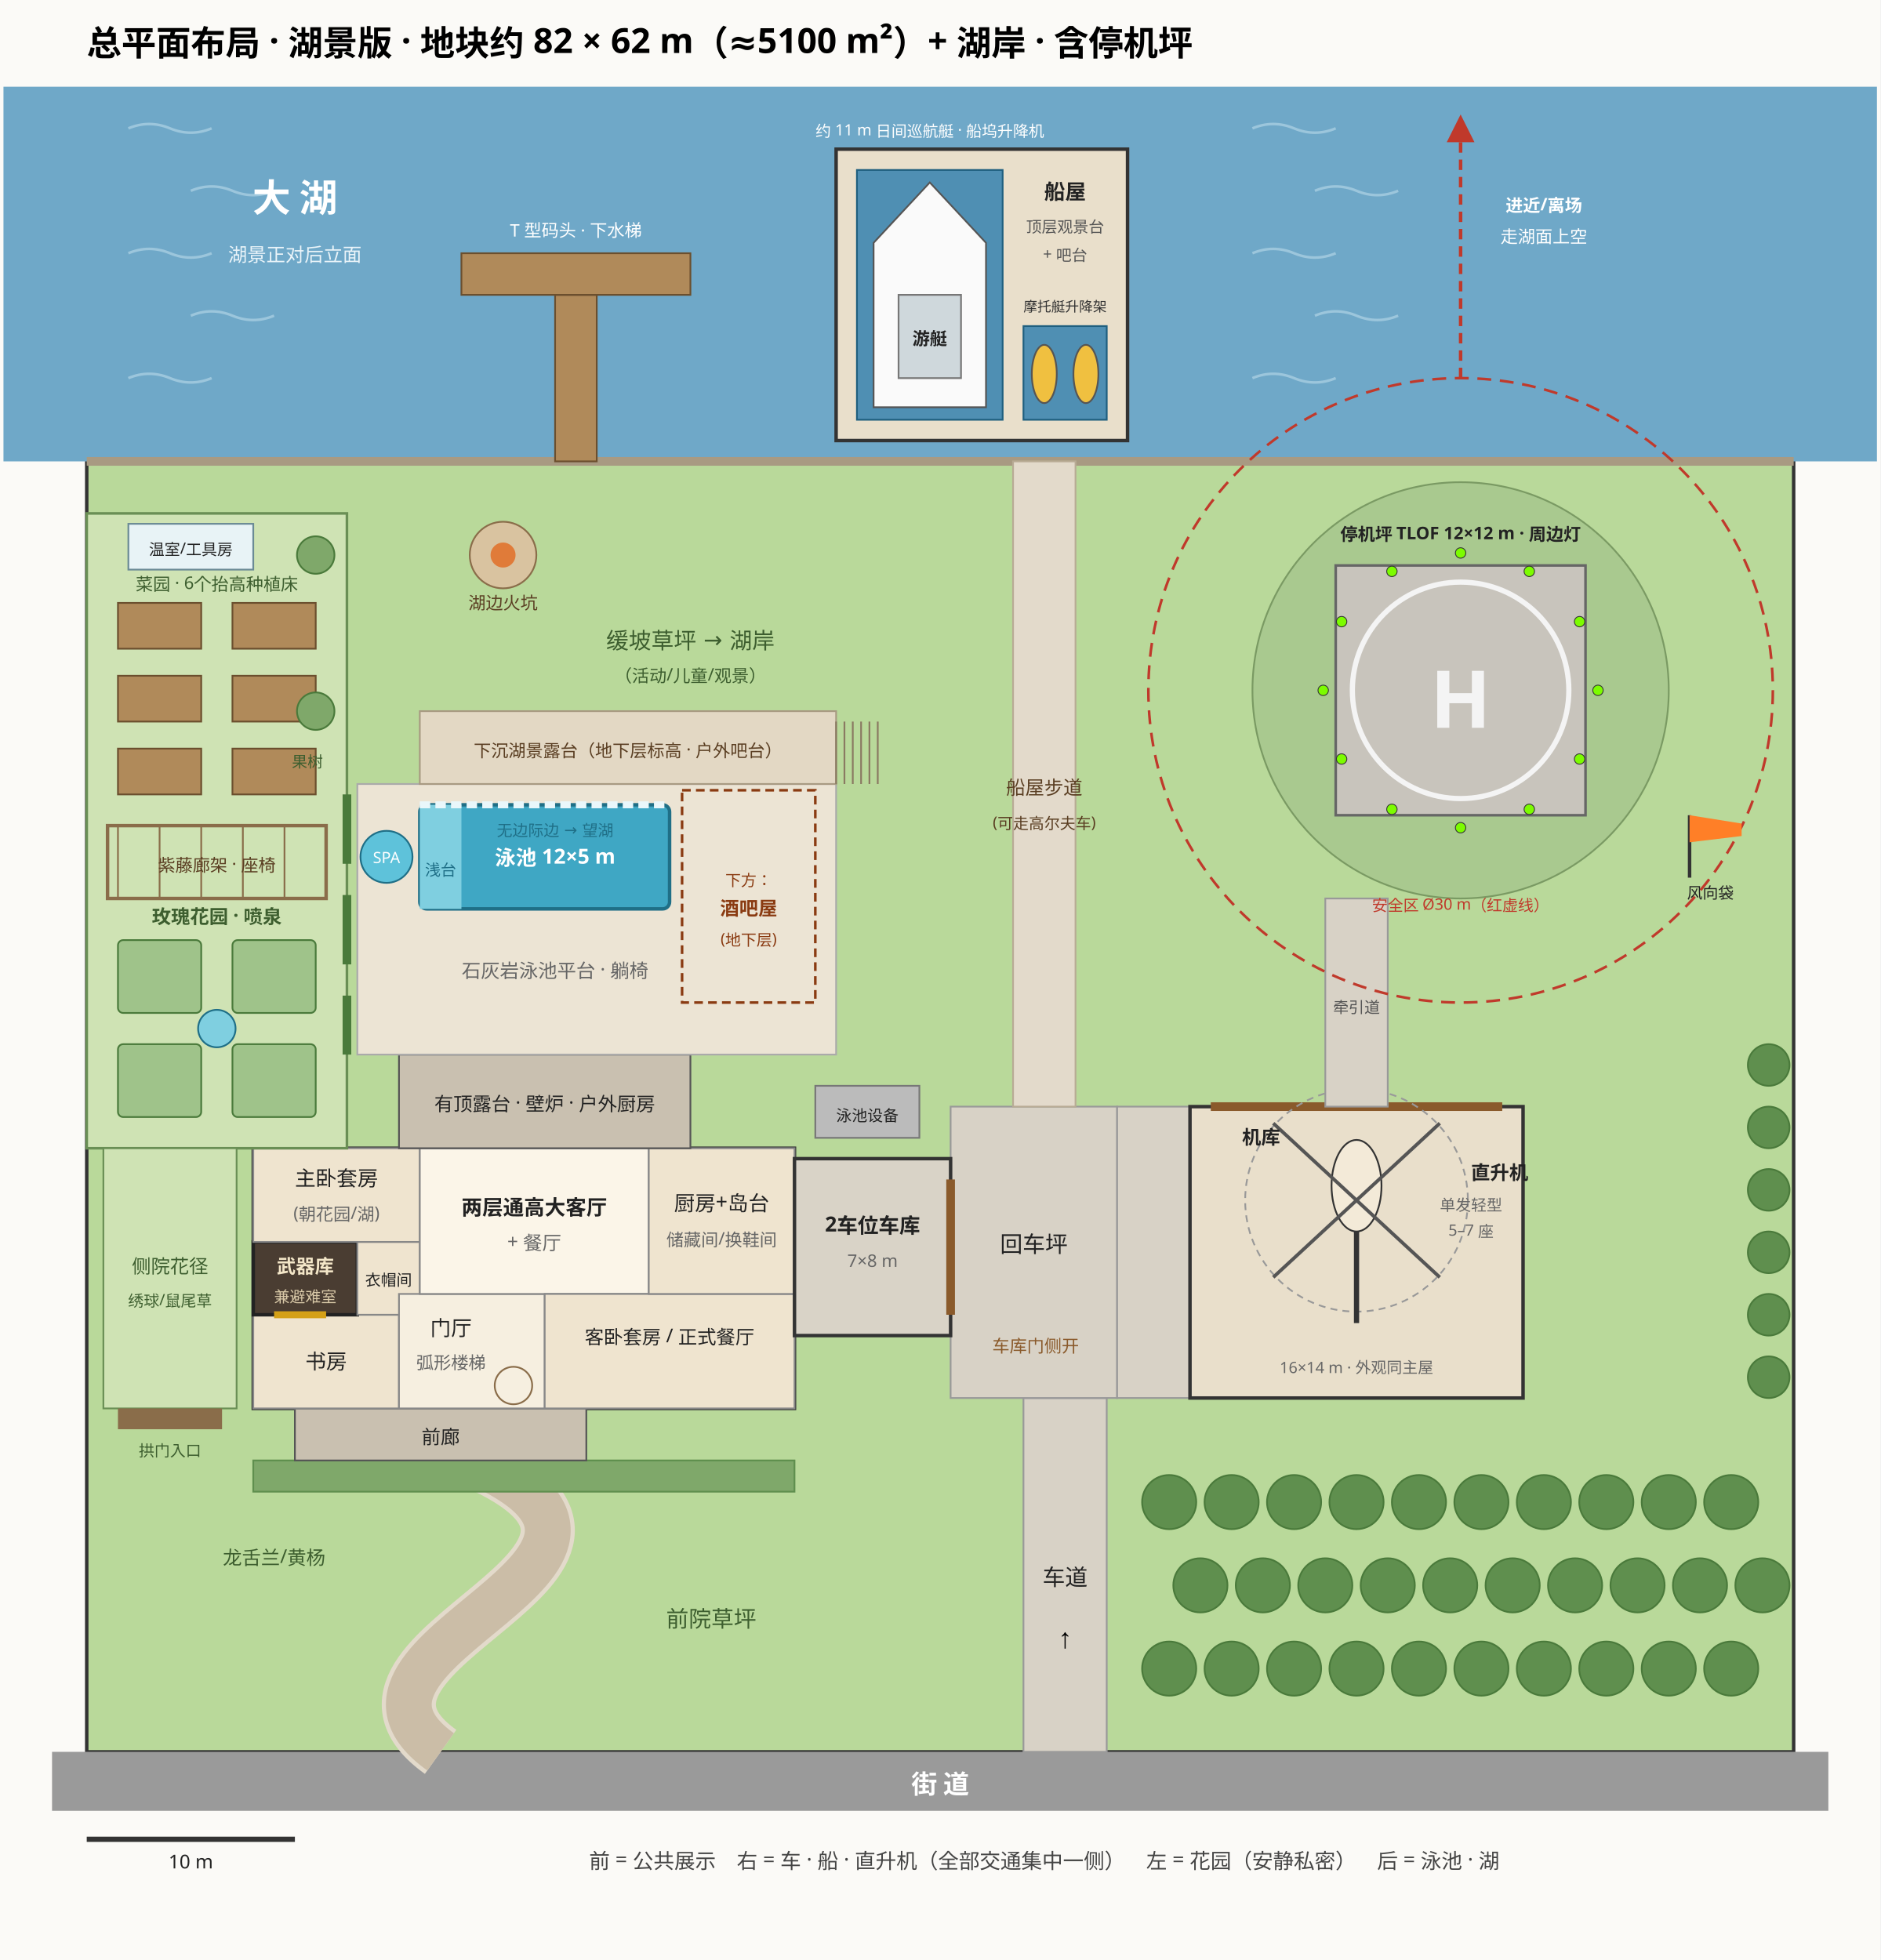
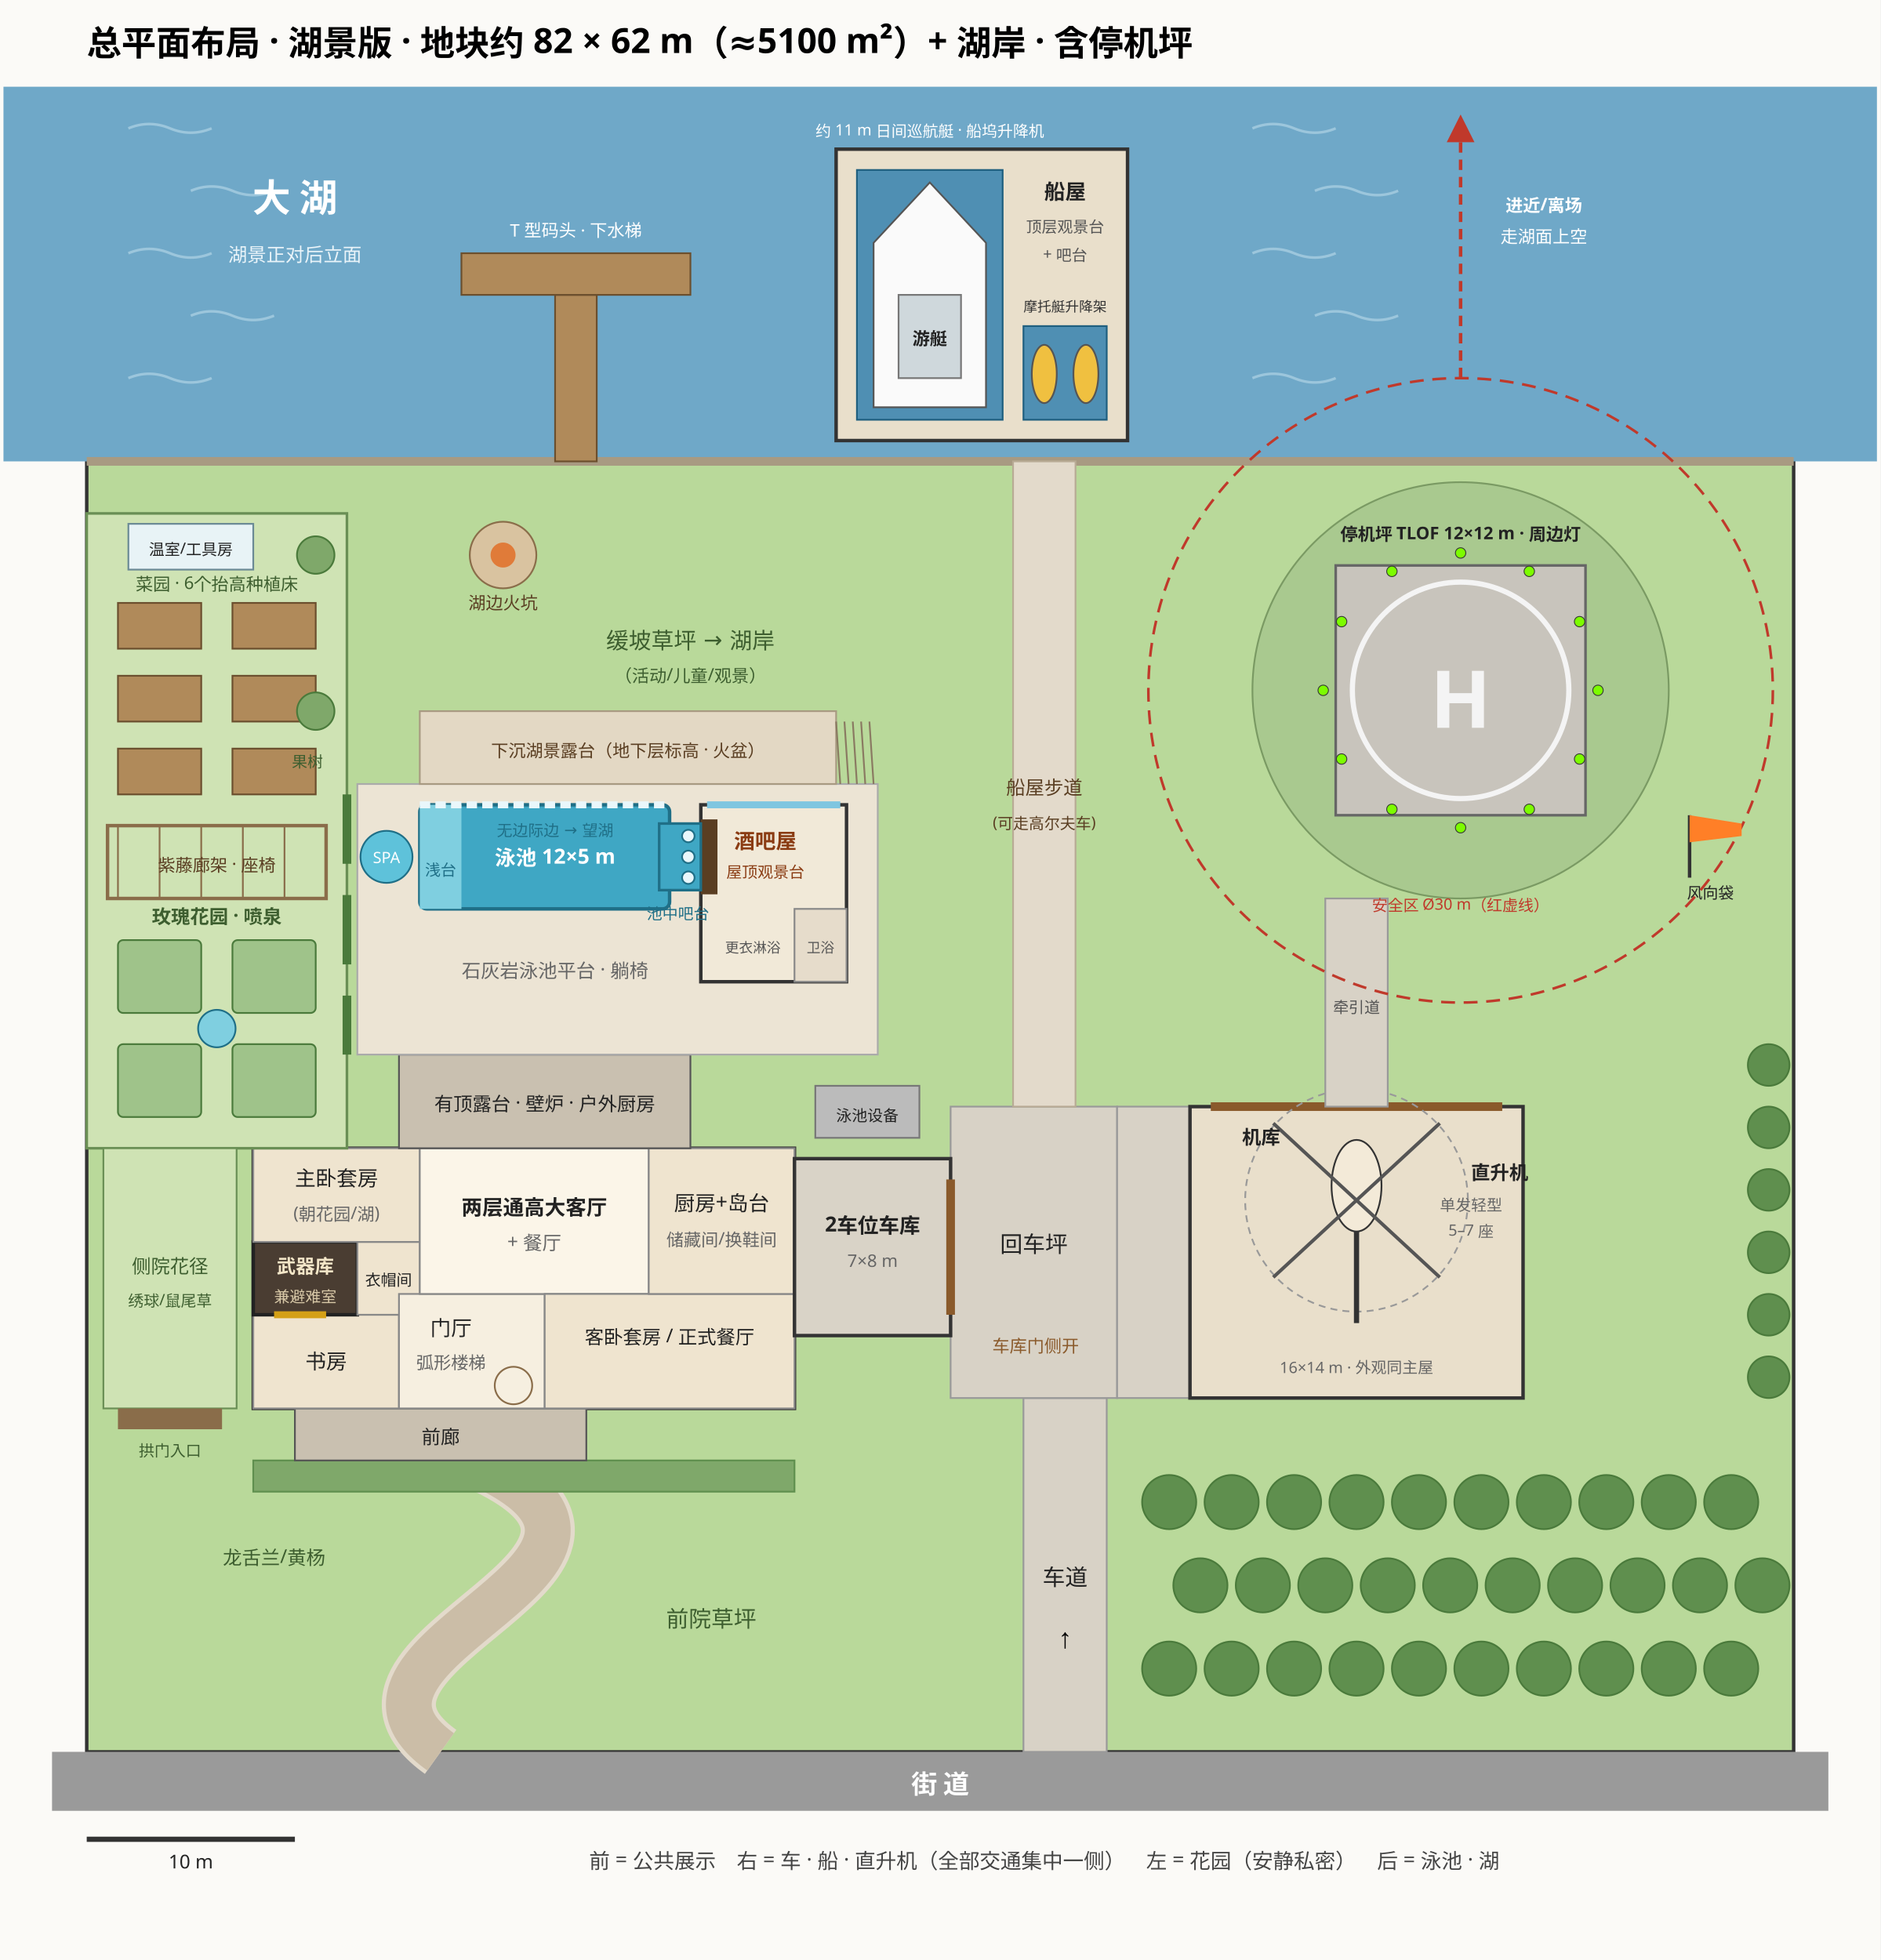
<svg xmlns="http://www.w3.org/2000/svg" width="1084" height="1130" viewBox="0 0 1084 1130">
  <defs>
    <marker id="arr" markerWidth="8" markerHeight="8" refX="4" refY="4" orient="auto">
      <path d="M0,0 L8,4 L0,8 z" fill="#c0392b" />
    </marker>
  </defs>
  <rect width="100%" height="100%" fill="#fbfaf7" />
  <text x="50" y="32" font-size="20" font-weight="bold" font-family="PingFang SC,Microsoft YaHei,WenQuanYi Zen Hei,sans-serif">总平面布局 · 湖景版 · 地块约 82 × 62 m（≈5100 m²）+ 湖岸 · 含停机坪</text>
  <rect x="50" y="266" width="984" height="744" fill="#b9d99a" stroke="#333" stroke-width="2" rx="0" />
  <rect x="2" y="50" width="1080" height="216" fill="#6fa8c8" stroke="none" stroke-width="1" rx="0" />
  <path d="M 74 218 q 12 -5 24 0 t 24 0" fill="none" stroke="#9cc6dc" stroke-width="1.5" />
  <path d="M 722 218 q 12 -5 24 0 t 24 0" fill="none" stroke="#9cc6dc" stroke-width="1.5" />
  <path d="M 110 182 q 12 -5 24 0 t 24 0" fill="none" stroke="#9cc6dc" stroke-width="1.5" />
  <path d="M 758 182 q 12 -5 24 0 t 24 0" fill="none" stroke="#9cc6dc" stroke-width="1.5" />
  <path d="M 74 146 q 12 -5 24 0 t 24 0" fill="none" stroke="#9cc6dc" stroke-width="1.5" />
  <path d="M 722 146 q 12 -5 24 0 t 24 0" fill="none" stroke="#9cc6dc" stroke-width="1.5" />
  <path d="M 110 110 q 12 -5 24 0 t 24 0" fill="none" stroke="#9cc6dc" stroke-width="1.5" />
  <path d="M 758 110 q 12 -5 24 0 t 24 0" fill="none" stroke="#9cc6dc" stroke-width="1.5" />
  <path d="M 74 74 q 12 -5 24 0 t 24 0" fill="none" stroke="#9cc6dc" stroke-width="1.5" />
  <path d="M 722 74 q 12 -5 24 0 t 24 0" fill="none" stroke="#9cc6dc" stroke-width="1.5" />
  <text x="170" y="122" font-size="22" fill="#fff" font-weight="bold" text-anchor="middle" font-family="PingFang SC,Microsoft YaHei,WenQuanYi Zen Hei,sans-serif">大  湖</text>
  <text x="170" y="150.8" font-size="11" fill="#eaf4f9" font-weight="normal" text-anchor="middle" font-family="PingFang SC,Microsoft YaHei,WenQuanYi Zen Hei,sans-serif">湖景正对后立面</text>
  <line x1="50" y1="266" x2="1034" y2="266" stroke="#a89a82" stroke-width="5" />
  <rect x="30" y="1010" width="1024" height="34" fill="#9a9a9a" />
  <text x="542.0" y="1034.0" font-size="15" fill="#fff" font-weight="bold" text-anchor="middle" font-family="PingFang SC,Microsoft YaHei,WenQuanYi Zen Hei,sans-serif">街 道</text>
  <circle cx="674" cy="962" r="15.6" fill="#5f8f4e" stroke="#4a7a3b" />
  <circle cx="692.0" cy="914" r="15.6" fill="#5f8f4e" stroke="#4a7a3b" />
  <circle cx="674" cy="866" r="15.6" fill="#5f8f4e" stroke="#4a7a3b" />
  <circle cx="710" cy="962" r="15.6" fill="#5f8f4e" stroke="#4a7a3b" />
  <circle cx="728.0" cy="914" r="15.6" fill="#5f8f4e" stroke="#4a7a3b" />
  <circle cx="710" cy="866" r="15.6" fill="#5f8f4e" stroke="#4a7a3b" />
  <circle cx="746" cy="962" r="15.6" fill="#5f8f4e" stroke="#4a7a3b" />
  <circle cx="764.0" cy="914" r="15.6" fill="#5f8f4e" stroke="#4a7a3b" />
  <circle cx="746" cy="866" r="15.6" fill="#5f8f4e" stroke="#4a7a3b" />
  <circle cx="782" cy="962" r="15.6" fill="#5f8f4e" stroke="#4a7a3b" />
  <circle cx="800.0" cy="914" r="15.6" fill="#5f8f4e" stroke="#4a7a3b" />
  <circle cx="782" cy="866" r="15.6" fill="#5f8f4e" stroke="#4a7a3b" />
  <circle cx="818" cy="962" r="15.6" fill="#5f8f4e" stroke="#4a7a3b" />
  <circle cx="836.0" cy="914" r="15.6" fill="#5f8f4e" stroke="#4a7a3b" />
  <circle cx="818" cy="866" r="15.6" fill="#5f8f4e" stroke="#4a7a3b" />
  <circle cx="854" cy="962" r="15.6" fill="#5f8f4e" stroke="#4a7a3b" />
  <circle cx="872.0" cy="914" r="15.6" fill="#5f8f4e" stroke="#4a7a3b" />
  <circle cx="854" cy="866" r="15.6" fill="#5f8f4e" stroke="#4a7a3b" />
  <circle cx="890" cy="962" r="15.6" fill="#5f8f4e" stroke="#4a7a3b" />
  <circle cx="908.0" cy="914" r="15.6" fill="#5f8f4e" stroke="#4a7a3b" />
  <circle cx="890" cy="866" r="15.6" fill="#5f8f4e" stroke="#4a7a3b" />
  <circle cx="926" cy="962" r="15.6" fill="#5f8f4e" stroke="#4a7a3b" />
  <circle cx="944.0" cy="914" r="15.6" fill="#5f8f4e" stroke="#4a7a3b" />
  <circle cx="926" cy="866" r="15.6" fill="#5f8f4e" stroke="#4a7a3b" />
  <circle cx="962" cy="962" r="15.6" fill="#5f8f4e" stroke="#4a7a3b" />
  <circle cx="980.0" cy="914" r="15.6" fill="#5f8f4e" stroke="#4a7a3b" />
  <circle cx="962" cy="866" r="15.6" fill="#5f8f4e" stroke="#4a7a3b" />
  <circle cx="998" cy="962" r="15.6" fill="#5f8f4e" stroke="#4a7a3b" />
  <circle cx="1016.0" cy="914" r="15.6" fill="#5f8f4e" stroke="#4a7a3b" />
  <circle cx="998" cy="866" r="15.6" fill="#5f8f4e" stroke="#4a7a3b" />
  <circle cx="1019.6" cy="794" r="12.0" fill="#5f8f4e" stroke="#4a7a3b" />
  <circle cx="1019.6" cy="758" r="12.0" fill="#5f8f4e" stroke="#4a7a3b" />
  <circle cx="1019.6" cy="722" r="12.0" fill="#5f8f4e" stroke="#4a7a3b" />
  <circle cx="1019.6" cy="686" r="12.0" fill="#5f8f4e" stroke="#4a7a3b" />
  <circle cx="1019.6" cy="650" r="12.0" fill="#5f8f4e" stroke="#4a7a3b" />
  <circle cx="1019.6" cy="614" r="12.0" fill="#5f8f4e" stroke="#4a7a3b" />
  <rect x="590" y="806" width="48" height="204" fill="#d8d2c6" stroke="#999" stroke-width="1" rx="0" />
  <rect x="548.0" y="638" width="96.0" height="168" fill="#d8d2c6" stroke="#999" stroke-width="1" rx="0" />
  <text x="614" y="914" font-size="13" fill="#222" font-weight="normal" text-anchor="middle" font-family="PingFang SC,Microsoft YaHei,WenQuanYi Zen Hei,sans-serif">车道</text>
  <text x="596.0" y="722" font-size="13" fill="#222" font-weight="normal" text-anchor="middle" font-family="PingFang SC,Microsoft YaHei,WenQuanYi Zen Hei,sans-serif">回车坪</text>
  <text x="614" y="950" font-size="16" text-anchor="middle">↑</text>
  <path d="M 254 1010 C 170 950, 410 902, 272.0 842" fill="none" stroke="#e3dacb" stroke-width="31.2" />
  <path d="M 254 1010 C 170 950, 410 902, 272.0 842" fill="none" stroke="#cbbda7" stroke-width="26.4" />
  <rect x="146" y="842" width="312" height="18.0" fill="#7fa86a" stroke="#5f8f4e" stroke-width="1" rx="0" />
  <text x="410" y="938" font-size="13" fill="#3d5e2f" font-weight="normal" text-anchor="middle" font-family="PingFang SC,Microsoft YaHei,WenQuanYi Zen Hei,sans-serif">前院草坪</text>
  <text x="158" y="902" font-size="11" fill="#3d5e2f" font-weight="normal" text-anchor="middle" font-family="PingFang SC,Microsoft YaHei,WenQuanYi Zen Hei,sans-serif">龙舌兰/黄杨</text>
  <rect x="146" y="662" width="312" height="150.0" fill="#f1e9d8" stroke="#333" stroke-width="2" rx="0" />
  <rect x="170" y="812.0" width="168" height="30.0" fill="#c9c0b0" stroke="#555" stroke-width="1" rx="0" />
  <text x="254" y="832.4" font-size="11" fill="#222" font-weight="normal" text-anchor="middle" font-family="PingFang SC,Microsoft YaHei,WenQuanYi Zen Hei,sans-serif">前廊</text>
  <rect x="146" y="758" width="84" height="54.0" fill="#efe4cf" stroke="#888" stroke-width="1" rx="0" />
  <text x="188.0" y="789.2" font-size="12" fill="#222" font-weight="normal" text-anchor="middle" font-family="PingFang SC,Microsoft YaHei,WenQuanYi Zen Hei,sans-serif">书房</text>
  <rect x="146" y="716.0" width="60" height="42.0" fill="#4a3d32" stroke="#222" stroke-width="2" rx="0" />
  <text x="176.0" y="734.0" font-size="11" fill="#f3e6c8" font-weight="bold" text-anchor="middle" font-family="PingFang SC,Microsoft YaHei,WenQuanYi Zen Hei,sans-serif">武器库</text>
  <text x="176.0" y="750.8" font-size="9" fill="#d9c9a8" font-weight="normal" text-anchor="middle" font-family="PingFang SC,Microsoft YaHei,WenQuanYi Zen Hei,sans-serif">兼避难室</text>
  <line x1="158" y1="758" x2="188.0" y2="758" stroke="#d4a017" stroke-width="4" />
  <rect x="206" y="716.0" width="36" height="42.0" fill="#efe4cf" stroke="#888" stroke-width="1" rx="0" />
  <text x="224.0" y="741.2" font-size="9" fill="#222" font-weight="normal" text-anchor="middle" font-family="PingFang SC,Microsoft YaHei,WenQuanYi Zen Hei,sans-serif">衣帽间</text>
  <rect x="146" y="662" width="96" height="54.0" fill="#efe4cf" stroke="#888" stroke-width="1" rx="0" />
  <text x="194" y="683.6" font-size="12" fill="#222" font-weight="normal" text-anchor="middle" font-family="PingFang SC,Microsoft YaHei,WenQuanYi Zen Hei,sans-serif">主卧套房</text>
  <text x="194" y="702.8" font-size="10" fill="#666" font-weight="normal" text-anchor="middle" font-family="PingFang SC,Microsoft YaHei,WenQuanYi Zen Hei,sans-serif">(朝花园/湖)</text>
  <rect x="230" y="746" width="84" height="66.0" fill="#f6efe0" stroke="#888" stroke-width="1" rx="0" />
  <text x="260.0" y="770" font-size="12" fill="#222" font-weight="normal" text-anchor="middle" font-family="PingFang SC,Microsoft YaHei,WenQuanYi Zen Hei,sans-serif">门厅</text>
  <text x="260.0" y="789.2" font-size="10" fill="#666" font-weight="normal" text-anchor="middle" font-family="PingFang SC,Microsoft YaHei,WenQuanYi Zen Hei,sans-serif">弧形楼梯</text>
  <circle cx="296.0" cy="798.8" r="10.8" fill="none" stroke="#8a6d4a" />
  <rect x="242" y="662" width="132" height="84" fill="#fbf5e8" stroke="#888" stroke-width="1" rx="0" />
  <text x="308.0" y="700.4" font-size="12" fill="#222" font-weight="bold" text-anchor="middle" font-family="PingFang SC,Microsoft YaHei,WenQuanYi Zen Hei,sans-serif">两层通高大客厅</text>
  <text x="308.0" y="719.6" font-size="11" fill="#666" font-weight="normal" text-anchor="middle" font-family="PingFang SC,Microsoft YaHei,WenQuanYi Zen Hei,sans-serif">+ 餐厅</text>
  <rect x="314" y="746" width="144" height="66.0" fill="#efe4cf" stroke="#888" stroke-width="1" rx="0" />
  <text x="386" y="774.8" font-size="11" fill="#222" font-weight="normal" text-anchor="middle" font-family="PingFang SC,Microsoft YaHei,WenQuanYi Zen Hei,sans-serif">客卧套房 / 正式餐厅</text>
  <rect x="374" y="662" width="84" height="84" fill="#efe4cf" stroke="#888" stroke-width="1" rx="0" />
  <text x="416.0" y="698" font-size="12" fill="#222" font-weight="normal" text-anchor="middle" font-family="PingFang SC,Microsoft YaHei,WenQuanYi Zen Hei,sans-serif">厨房+岛台</text>
  <text x="416.0" y="718.4" font-size="10" fill="#666" font-weight="normal" text-anchor="middle" font-family="PingFang SC,Microsoft YaHei,WenQuanYi Zen Hei,sans-serif">储藏间/换鞋间</text>
  <rect x="458" y="668.0" width="90.0" height="102.0" fill="#d9d3c7" stroke="#333" stroke-width="2" rx="0" />
  <text x="503.0" y="710" font-size="12" fill="#222" font-weight="bold" text-anchor="middle" font-family="PingFang SC,Microsoft YaHei,WenQuanYi Zen Hei,sans-serif">2车位车库</text>
  <text x="503.0" y="730.4" font-size="10" fill="#666" font-weight="normal" text-anchor="middle" font-family="PingFang SC,Microsoft YaHei,WenQuanYi Zen Hei,sans-serif">7×8 m</text>
  <line x1="548.0" y1="680.0" x2="548.0" y2="758" stroke="#8a5a2b" stroke-width="5" />
  <text x="572.0" y="779.6" font-size="10" fill="#8a5a2b" font-weight="normal" text-anchor="start" font-family="PingFang SC,Microsoft YaHei,WenQuanYi Zen Hei,sans-serif">车库门侧开</text>
  <rect x="230" y="608.0" width="168" height="54.0" fill="#c9c0b0" stroke="#555" stroke-width="1" rx="0" />
  <text x="314" y="640.4" font-size="11" fill="#222" font-weight="normal" text-anchor="middle" font-family="PingFang SC,Microsoft YaHei,WenQuanYi Zen Hei,sans-serif">有顶露台 · 壁炉 · 户外厨房</text>
-   <rect x="206" y="452.0" width="276" height="156.0" fill="#ece4d4" stroke="#aaa" stroke-width="1" rx="0" />
-   <rect x="393.2" y="455.6" width="76.8" height="122.4" fill="none" stroke="#8a3b12" stroke-width="1.5" rx="0" stroke-dasharray="5,3" />
-   <text x="431.6" y="510.8" font-size="9" fill="#8a3b12" font-weight="normal" text-anchor="middle" font-family="PingFang SC,Microsoft YaHei,WenQuanYi Zen Hei,sans-serif">下方：</text>
-   <text x="431.6" y="527.6" font-size="11" fill="#8a3b12" font-weight="bold" text-anchor="middle" font-family="PingFang SC,Microsoft YaHei,WenQuanYi Zen Hei,sans-serif">酒吧屋</text>
-   <text x="431.6" y="544.4" font-size="9" fill="#8a3b12" font-weight="normal" text-anchor="middle" font-family="PingFang SC,Microsoft YaHei,WenQuanYi Zen Hei,sans-serif">(地下层)</text>
+   <rect x="206" y="452.0" width="300" height="156.0" fill="#ece4d4" stroke="#aaa" stroke-width="1" rx="0" />
+   <rect x="404.0" y="464.0" width="84.0" height="102.0" fill="#f1e9d8" stroke="#333" stroke-width="2" rx="0" />
+   <rect x="404.0" y="472.4" width="9.6" height="43.2" fill="#5a3e22" stroke="none" stroke-width="1" rx="0" />
+   <line x1="407.6" y1="464.0" x2="484.4" y2="464.0" stroke="#7fc6e0" stroke-width="4" />
+   <rect x="458" y="524.0" width="30.0" height="42.0" fill="#e6dccb" stroke="#888" stroke-width="1" rx="0" />
+   <text x="473.0" y="549.2" font-size="8" fill="#555" font-weight="normal" text-anchor="middle" font-family="PingFang SC,Microsoft YaHei,WenQuanYi Zen Hei,sans-serif">卫浴</text>
+   <text x="441.2" y="489.2" font-size="12" fill="#8a3b12" font-weight="bold" text-anchor="middle" font-family="PingFang SC,Microsoft YaHei,WenQuanYi Zen Hei,sans-serif">酒吧屋</text>
+   <text x="441.2" y="506.0" font-size="9" fill="#8a3b12" font-weight="normal" text-anchor="middle" font-family="PingFang SC,Microsoft YaHei,WenQuanYi Zen Hei,sans-serif">屋顶观景台</text>
+   <text x="434.0" y="549.2" font-size="8" fill="#555" font-weight="normal" text-anchor="middle" font-family="PingFang SC,Microsoft YaHei,WenQuanYi Zen Hei,sans-serif">更衣淋浴</text>
  <rect x="242" y="464.0" width="144" height="60.0" fill="#3fa7c4" stroke="#1f6f87" stroke-width="2" rx="4" />
+   <rect x="380.0" y="474.8" width="24.0" height="38.4" fill="#3fa7c4" stroke="#1f6f87" stroke-width="1.5" rx="0" />
+   <circle cx="396.8" cy="506.0" r="3.6" fill="#e9f7fb" stroke="#1f6f87" />
+   <circle cx="396.8" cy="494.0" r="3.6" fill="#e9f7fb" stroke="#1f6f87" />
+   <circle cx="396.8" cy="482.0" r="3.6" fill="#e9f7fb" stroke="#1f6f87" />
+   <text x="390.8" y="530.0" font-size="9" fill="#1f6f87" font-weight="normal" text-anchor="middle" font-family="PingFang SC,Microsoft YaHei,WenQuanYi Zen Hei,sans-serif">池中吧台</text>
  <rect x="242" y="464.0" width="24" height="60.0" fill="#7fcfe0" stroke="none" stroke-width="1" rx="0" />
  <text x="320.0" y="498.8" font-size="12" fill="#fff" font-weight="bold" text-anchor="middle" font-family="PingFang SC,Microsoft YaHei,WenQuanYi Zen Hei,sans-serif">泳池 12×5 m</text>
  <text x="254" y="504.8" font-size="9" fill="#1f6f87" font-weight="normal" text-anchor="middle" font-family="PingFang SC,Microsoft YaHei,WenQuanYi Zen Hei,sans-serif">浅台</text>
  <circle cx="222.8" cy="494" r="15.0" fill="#5ec2da" stroke="#1f6f87" />
  <text x="222.8" y="497.6" font-size="9" fill="#fff" font-weight="normal" text-anchor="middle" font-family="PingFang SC,Microsoft YaHei,WenQuanYi Zen Hei,sans-serif">SPA</text>
  <text x="320.0" y="563.6" font-size="11" fill="#666" font-weight="normal" text-anchor="middle" font-family="PingFang SC,Microsoft YaHei,WenQuanYi Zen Hei,sans-serif">石灰岩泳池平台 · 躺椅</text>
  <rect x="242" y="410" width="240" height="42.0" fill="#e3d8c4" stroke="#a89a82" stroke-width="1" rx="0" />
-   <text x="362" y="436.4" font-size="10" fill="#5a3e22" font-weight="normal" text-anchor="middle" font-family="PingFang SC,Microsoft YaHei,WenQuanYi Zen Hei,sans-serif">下沉湖景露台（地下层标高 · 户外吧台）</text>
-   <line x1="482.0" y1="452.0" x2="482.0" y2="416.0" stroke="#8a7a62" />
-   <line x1="486.8" y1="452.0" x2="486.8" y2="416.0" stroke="#8a7a62" />
-   <line x1="491.6" y1="452.0" x2="491.6" y2="416.0" stroke="#8a7a62" />
-   <line x1="496.4" y1="452.0" x2="496.4" y2="416.0" stroke="#8a7a62" />
-   <line x1="501.2" y1="452.0" x2="501.2" y2="416.0" stroke="#8a7a62" />
-   <line x1="506.0" y1="452.0" x2="506.0" y2="416.0" stroke="#8a7a62" />
+   <text x="362" y="436.4" font-size="10" fill="#5a3e22" font-weight="normal" text-anchor="middle" font-family="PingFang SC,Microsoft YaHei,WenQuanYi Zen Hei,sans-serif">下沉湖景露台（地下层标高 · 火盆）</text>
+   <line x1="484.4" y1="452.0" x2="482.0" y2="416.0" stroke="#8a7a62" />
+   <line x1="489.2" y1="452.0" x2="486.8" y2="416.0" stroke="#8a7a62" />
+   <line x1="494.0" y1="452.0" x2="491.6" y2="416.0" stroke="#8a7a62" />
+   <line x1="498.8" y1="452.0" x2="496.4" y2="416.0" stroke="#8a7a62" />
+   <line x1="503.6" y1="452.0" x2="501.2" y2="416.0" stroke="#8a7a62" />
  <rect x="470" y="626" width="60" height="30.0" fill="#bbb" stroke="#777" stroke-width="1" rx="0" />
  <text x="500.0" y="646.4" font-size="9" fill="#222" font-weight="normal" text-anchor="middle" font-family="PingFang SC,Microsoft YaHei,WenQuanYi Zen Hei,sans-serif">泳池设备</text>
  <rect x="50" y="296.0" width="150.0" height="366.0" fill="#cfe3b4" stroke="#6a8f55" stroke-width="1.5" rx="0" />
  <rect x="59.6" y="662" width="76.8" height="150.0" fill="#cfe3b4" stroke="#6a8f55" stroke-width="1" rx="0" />
  <text x="98" y="734" font-size="11" fill="#3d5e2f" font-weight="normal" text-anchor="middle" font-family="PingFang SC,Microsoft YaHei,WenQuanYi Zen Hei,sans-serif">侧院花径</text>
  <text x="98" y="753.2" font-size="9" fill="#3d5e2f" font-weight="normal" text-anchor="middle" font-family="PingFang SC,Microsoft YaHei,WenQuanYi Zen Hei,sans-serif">绣球/鼠尾草</text>
  <rect x="68.0" y="812.0" width="60.0" height="12.0" fill="#8a6d4a" stroke="none" stroke-width="1" rx="0" />
  <text x="98" y="839.6" font-size="9" fill="#3d5e2f" font-weight="normal" text-anchor="middle" font-family="PingFang SC,Microsoft YaHei,WenQuanYi Zen Hei,sans-serif">拱门入口</text>
  <rect x="68.0" y="602.0" width="48.0" height="42.0" fill="#9fc38a" stroke="#4a7a3b" stroke-width="1" rx="3" />
  <rect x="134" y="602.0" width="48" height="42.0" fill="#9fc38a" stroke="#4a7a3b" stroke-width="1" rx="3" />
  <rect x="68.0" y="542.0" width="48.0" height="42.0" fill="#9fc38a" stroke="#4a7a3b" stroke-width="1" rx="3" />
  <rect x="134" y="542.0" width="48" height="42.0" fill="#9fc38a" stroke="#4a7a3b" stroke-width="1" rx="3" />
  <circle cx="125.0" cy="593.0" r="10.8" fill="#7fcfe0" stroke="#1f6f87" />
  <text x="125.0" y="532.4" font-size="11" fill="#3d5e2f" font-weight="bold" text-anchor="middle" font-family="PingFang SC,Microsoft YaHei,WenQuanYi Zen Hei,sans-serif">玫瑰花园 · 喷泉</text>
  <rect x="62" y="476.0" width="126.0" height="42.0" fill="none" stroke="#8a6d4a" stroke-width="2" rx="0" />
  <line x1="68.0" y1="476.0" x2="68.0" y2="518" stroke="#8a6d4a" />
  <line x1="92.0" y1="476.0" x2="92.0" y2="518" stroke="#8a6d4a" />
  <line x1="116.0" y1="476.0" x2="116.0" y2="518" stroke="#8a6d4a" />
  <line x1="140.0" y1="476.0" x2="140.0" y2="518" stroke="#8a6d4a" />
  <line x1="164.0" y1="476.0" x2="164.0" y2="518" stroke="#8a6d4a" />
  <line x1="188.0" y1="476.0" x2="188.0" y2="518" stroke="#8a6d4a" />
  <text x="125.0" y="502.4" font-size="10" fill="#5a3e22" font-weight="normal" text-anchor="middle" font-family="PingFang SC,Microsoft YaHei,WenQuanYi Zen Hei,sans-serif">紫藤廊架 · 座椅</text>
  <rect x="68.0" y="431.6" width="48.0" height="26.4" fill="#b08a5a" stroke="#6b4f2e" stroke-width="1" rx="0" />
  <rect x="134" y="431.6" width="48" height="26.4" fill="#b08a5a" stroke="#6b4f2e" stroke-width="1" rx="0" />
  <rect x="68.0" y="389.6" width="48.0" height="26.4" fill="#b08a5a" stroke="#6b4f2e" stroke-width="1" rx="0" />
  <rect x="134" y="389.6" width="48" height="26.4" fill="#b08a5a" stroke="#6b4f2e" stroke-width="1" rx="0" />
  <rect x="68.0" y="347.6" width="48.0" height="26.4" fill="#b08a5a" stroke="#6b4f2e" stroke-width="1" rx="0" />
  <rect x="134" y="347.6" width="48" height="26.4" fill="#b08a5a" stroke="#6b4f2e" stroke-width="1" rx="0" />
  <text x="125.0" y="340.4" font-size="10" fill="#3d5e2f" font-weight="normal" text-anchor="middle" font-family="PingFang SC,Microsoft YaHei,WenQuanYi Zen Hei,sans-serif">菜园 · 6个抬高种植床</text>
  <rect x="74" y="302" width="72" height="26.4" fill="#e8f3f6" stroke="#6b8a95" stroke-width="1" rx="0" />
  <text x="110" y="320.0" font-size="9" fill="#222" font-weight="normal" text-anchor="middle" font-family="PingFang SC,Microsoft YaHei,WenQuanYi Zen Hei,sans-serif">温室/工具房</text>
  <circle cx="182" cy="320.0" r="10.8" fill="#7fa86a" stroke="#4a7a3b" />
  <circle cx="182" cy="410" r="10.8" fill="#7fa86a" stroke="#4a7a3b" />
  <text x="177.2" y="442.4" font-size="9" fill="#3d5e2f" font-weight="normal" text-anchor="middle" font-family="PingFang SC,Microsoft YaHei,WenQuanYi Zen Hei,sans-serif">果树</text>
  <line x1="200.0" y1="458" x2="200.0" y2="608.0" stroke="#4a7a3b" stroke-width="5" stroke-dasharray="40,18" />
  <text x="398" y="374" font-size="13" fill="#3d5e2f" font-weight="normal" text-anchor="middle" font-family="PingFang SC,Microsoft YaHei,WenQuanYi Zen Hei,sans-serif">缓坡草坪 → 湖岸</text>
  <text x="398" y="393.2" font-size="10" fill="#3d5e2f" font-weight="normal" text-anchor="middle" font-family="PingFang SC,Microsoft YaHei,WenQuanYi Zen Hei,sans-serif">（活动/儿童/观景）</text>
  <circle cx="290" cy="320.0" r="19.2" fill="#d9c3a0" stroke="#8a6d4a" />
  <circle cx="290" cy="320.0" r="7.2" fill="#e07b39" stroke="none" />
  <text x="290" y="351.2" font-size="10" fill="#5a3e22" font-weight="normal" text-anchor="middle" font-family="PingFang SC,Microsoft YaHei,WenQuanYi Zen Hei,sans-serif">湖边火坑</text>
  <line x1="242" y1="464.0" x2="386" y2="464.0" stroke="#e9f7fb" stroke-width="4" stroke-dasharray="6,3" />
  <text x="320.0" y="482.0" font-size="9" fill="#1f6f87" font-weight="normal" text-anchor="middle" font-family="PingFang SC,Microsoft YaHei,WenQuanYi Zen Hei,sans-serif">无边际边 → 望湖</text>
  <rect x="584.0" y="266" width="36.0" height="372" fill="#e3dacb" stroke="#b8ab95" stroke-width="1" rx="0" />
  <text x="602" y="458" font-size="11" fill="#5a3e22" font-weight="normal" text-anchor="middle" font-family="PingFang SC,Microsoft YaHei,WenQuanYi Zen Hei,sans-serif">船屋步道</text>
  <text x="602" y="477.2" font-size="9" fill="#5a3e22" font-weight="normal" text-anchor="middle" font-family="PingFang SC,Microsoft YaHei,WenQuanYi Zen Hei,sans-serif">(可走高尔夫车)</text>
  <rect x="482" y="86" width="168" height="168" fill="#e9dfcb" stroke="#333" stroke-width="2" rx="0" />
  <rect x="494" y="98" width="84" height="144" fill="#4f8fb3" stroke="#1f5f7f" stroke-width="1" rx="0" />
  <path d="M 536.0 105.2 L 568.4 140.0 L 568.4 234.8 L 503.6 234.8 L 503.6 140.0 Z" fill="#fafafa" stroke="#555" />
  <rect x="518" y="170" width="36" height="48" fill="#cfd8dc" stroke="#777" stroke-width="1" rx="0" />
  <text x="536.0" y="198.8" font-size="10" fill="#222" font-weight="bold" text-anchor="middle" font-family="PingFang SC,Microsoft YaHei,WenQuanYi Zen Hei,sans-serif">游艇</text>
  <rect x="590" y="188.0" width="48" height="54.0" fill="#4f8fb3" stroke="#1f5f7f" stroke-width="1" rx="0" />
  <ellipse cx="602" cy="215.6" rx="7.2" ry="16.8" fill="#f0c040" stroke="#555" />
  <ellipse cx="626" cy="215.6" rx="7.2" ry="16.8" fill="#f0c040" stroke="#555" />
  <text x="614" y="179.6" font-size="8" fill="#333" font-weight="normal" text-anchor="middle" font-family="PingFang SC,Microsoft YaHei,WenQuanYi Zen Hei,sans-serif">摩托艇升降架</text>
  <text x="614" y="114.8" font-size="12" fill="#222" font-weight="bold" text-anchor="middle" font-family="PingFang SC,Microsoft YaHei,WenQuanYi Zen Hei,sans-serif">船屋</text>
  <text x="614" y="134.0" font-size="9" fill="#555" font-weight="normal" text-anchor="middle" font-family="PingFang SC,Microsoft YaHei,WenQuanYi Zen Hei,sans-serif">顶层观景台</text>
  <text x="614" y="149.6" font-size="9" fill="#555" font-weight="normal" text-anchor="middle" font-family="PingFang SC,Microsoft YaHei,WenQuanYi Zen Hei,sans-serif">+ 吧台</text>
  <text x="536.0" y="78.8" font-size="9" fill="#fff" font-weight="normal" text-anchor="middle" font-family="PingFang SC,Microsoft YaHei,WenQuanYi Zen Hei,sans-serif">约 11 m 日间巡航艇 · 船坞升降机</text>
  <rect x="320.0" y="170" width="24.0" height="96" fill="#b08a5a" stroke="#6b4f2e" stroke-width="1" rx="0" />
  <rect x="266" y="146" width="132" height="24" fill="#b08a5a" stroke="#6b4f2e" stroke-width="1" rx="0" />
  <text x="332.0" y="136.4" font-size="10" fill="#fff" font-weight="normal" text-anchor="middle" font-family="PingFang SC,Microsoft YaHei,WenQuanYi Zen Hei,sans-serif">T 型码头 · 下水梯</text>
  <rect x="644.0" y="638" width="42.0" height="168" fill="#d8d2c6" stroke="#999" stroke-width="1" rx="0" />
  <rect x="686" y="638" width="192" height="168" fill="#e9dfcb" stroke="#333" stroke-width="2" rx="0" />
  <line x1="698" y1="638" x2="866" y2="638" stroke="#8a5a2b" stroke-width="5" />
  <circle cx="782" cy="692.0" r="64.2" fill="none" stroke="#999" stroke-dasharray="4,3" />
  <ellipse cx="782" cy="683.6" rx="14.4" ry="26.4" fill="#f3ead8" stroke="#333" />
  <line x1="782" y1="710" x2="782" y2="762.8" stroke="#333" stroke-width="3" />
  <line x1="734" y1="647.6" x2="830" y2="736.4" stroke="#555" stroke-width="2" />
  <line x1="734" y1="736.4" x2="830" y2="647.6" stroke="#555" stroke-width="2" />
  <text x="848.0" y="680.0" font-size="11" fill="#222" font-weight="bold" text-anchor="start" font-family="PingFang SC,Microsoft YaHei,WenQuanYi Zen Hei,sans-serif">直升机</text>
  <text x="848.0" y="698.0" font-size="9" fill="#666" font-weight="start" text-anchor="middle" font-family="PingFang SC,Microsoft YaHei,WenQuanYi Zen Hei,sans-serif">单发轻型</text>
  <text x="848.0" y="712.4" font-size="9" fill="#666" font-weight="start" text-anchor="middle" font-family="PingFang SC,Microsoft YaHei,WenQuanYi Zen Hei,sans-serif">5–7 座</text>
  <text x="716.0" y="659.6" font-size="11" fill="#222" font-weight="bold" text-anchor="start" font-family="PingFang SC,Microsoft YaHei,WenQuanYi Zen Hei,sans-serif">机库</text>
  <text x="782" y="791.6" font-size="9" fill="#666" font-weight="normal" text-anchor="middle" font-family="PingFang SC,Microsoft YaHei,WenQuanYi Zen Hei,sans-serif">16×14 m · 外观同主屋</text>
  <rect x="764.0" y="518" width="36.0" height="120" fill="#d8d2c6" stroke="#999" stroke-width="1" rx="0" />
  <text x="782" y="584.0" font-size="9" fill="#555" font-weight="normal" text-anchor="middle" font-family="PingFang SC,Microsoft YaHei,WenQuanYi Zen Hei,sans-serif">牵引道</text>
  <circle cx="842" cy="398" r="180" fill="none" stroke="#c0392b" stroke-width="1.5" stroke-dasharray="8,5" />
  <circle cx="842" cy="398" r="120" fill="#a9c98f" stroke="#7a9a63" />
  <rect x="770" y="326" width="144" height="144" fill="#c8c4bc" stroke="#666" stroke-width="1.5" rx="0" />
  <circle cx="842" cy="398" r="62.4" fill="none" stroke="#f4f4f4" stroke-width="3" />
  <text x="842" y="419.6" font-size="46" fill="#f4f4f4" font-weight="bold" text-anchor="middle" font-family="PingFang SC,Microsoft YaHei,WenQuanYi Zen Hei,sans-serif">H</text>
  <circle cx="921.2" cy="398.0" r="3" fill="#7CFC00" stroke="#333" stroke-width="0.5" />
  <circle cx="910.589" cy="358.4" r="3" fill="#7CFC00" stroke="#333" stroke-width="0.5" />
  <circle cx="881.6" cy="329.411" r="3" fill="#7CFC00" stroke="#333" stroke-width="0.5" />
  <circle cx="842.0" cy="318.8" r="3" fill="#7CFC00" stroke="#333" stroke-width="0.5" />
  <circle cx="802.4" cy="329.411" r="3" fill="#7CFC00" stroke="#333" stroke-width="0.5" />
  <circle cx="773.411" cy="358.4" r="3" fill="#7CFC00" stroke="#333" stroke-width="0.5" />
  <circle cx="762.8" cy="398.0" r="3" fill="#7CFC00" stroke="#333" stroke-width="0.5" />
  <circle cx="773.411" cy="437.6" r="3" fill="#7CFC00" stroke="#333" stroke-width="0.5" />
  <circle cx="802.4" cy="466.589" r="3" fill="#7CFC00" stroke="#333" stroke-width="0.5" />
  <circle cx="842.0" cy="477.2" r="3" fill="#7CFC00" stroke="#333" stroke-width="0.5" />
  <circle cx="881.6" cy="466.589" r="3" fill="#7CFC00" stroke="#333" stroke-width="0.5" />
  <circle cx="910.589" cy="437.6" r="3" fill="#7CFC00" stroke="#333" stroke-width="0.5" />
  <text x="842" y="311.6" font-size="10" fill="#222" font-weight="bold" text-anchor="middle" font-family="PingFang SC,Microsoft YaHei,WenQuanYi Zen Hei,sans-serif">停机坪 TLOF 12×12 m · 周边灯</text>
  <text x="842" y="525.2" font-size="9" fill="#c0392b" font-weight="normal" text-anchor="middle" font-family="PingFang SC,Microsoft YaHei,WenQuanYi Zen Hei,sans-serif">安全区 Ø30 m（红虚线）</text>
  <line x1="974" y1="506" x2="974" y2="470" stroke="#333" stroke-width="2" />
  <polygon points="974,470 1004.0,474.8 1004.0,482.0 974,485.6" fill="#ff7f27" />
  <text x="986" y="518" font-size="9" fill="#222" font-weight="normal" text-anchor="middle" font-family="PingFang SC,Microsoft YaHei,WenQuanYi Zen Hei,sans-serif">风向袋</text>
  <path d="M 842 218 L 842 74" stroke="#c0392b" stroke-width="2" stroke-dasharray="6,4" marker-end="url(#arr)" />
  <text x="890" y="122" font-size="10" fill="#fff" font-weight="bold" text-anchor="middle" font-family="PingFang SC,Microsoft YaHei,WenQuanYi Zen Hei,sans-serif">进近/离场</text>
  <text x="890" y="140.0" font-size="10" fill="#fff" font-weight="normal" text-anchor="middle" font-family="PingFang SC,Microsoft YaHei,WenQuanYi Zen Hei,sans-serif">走湖面上空</text>
  <line x1="50" y1="1060.4" x2="170" y2="1060.4" stroke="#333" stroke-width="3" />
  <text x="110" y="1077.2" font-size="11" fill="#222" font-weight="normal" text-anchor="middle" font-family="PingFang SC,Microsoft YaHei,WenQuanYi Zen Hei,sans-serif">10 m</text>
  <text x="602" y="1077.2" font-size="12" fill="#444" font-weight="normal" text-anchor="middle" font-family="PingFang SC,Microsoft YaHei,WenQuanYi Zen Hei,sans-serif">前 = 公共展示　右 = 车 · 船 · 直升机（全部交通集中一侧）　左 = 花园（安静私密）　后 = 泳池 · 湖</text>
</svg>
